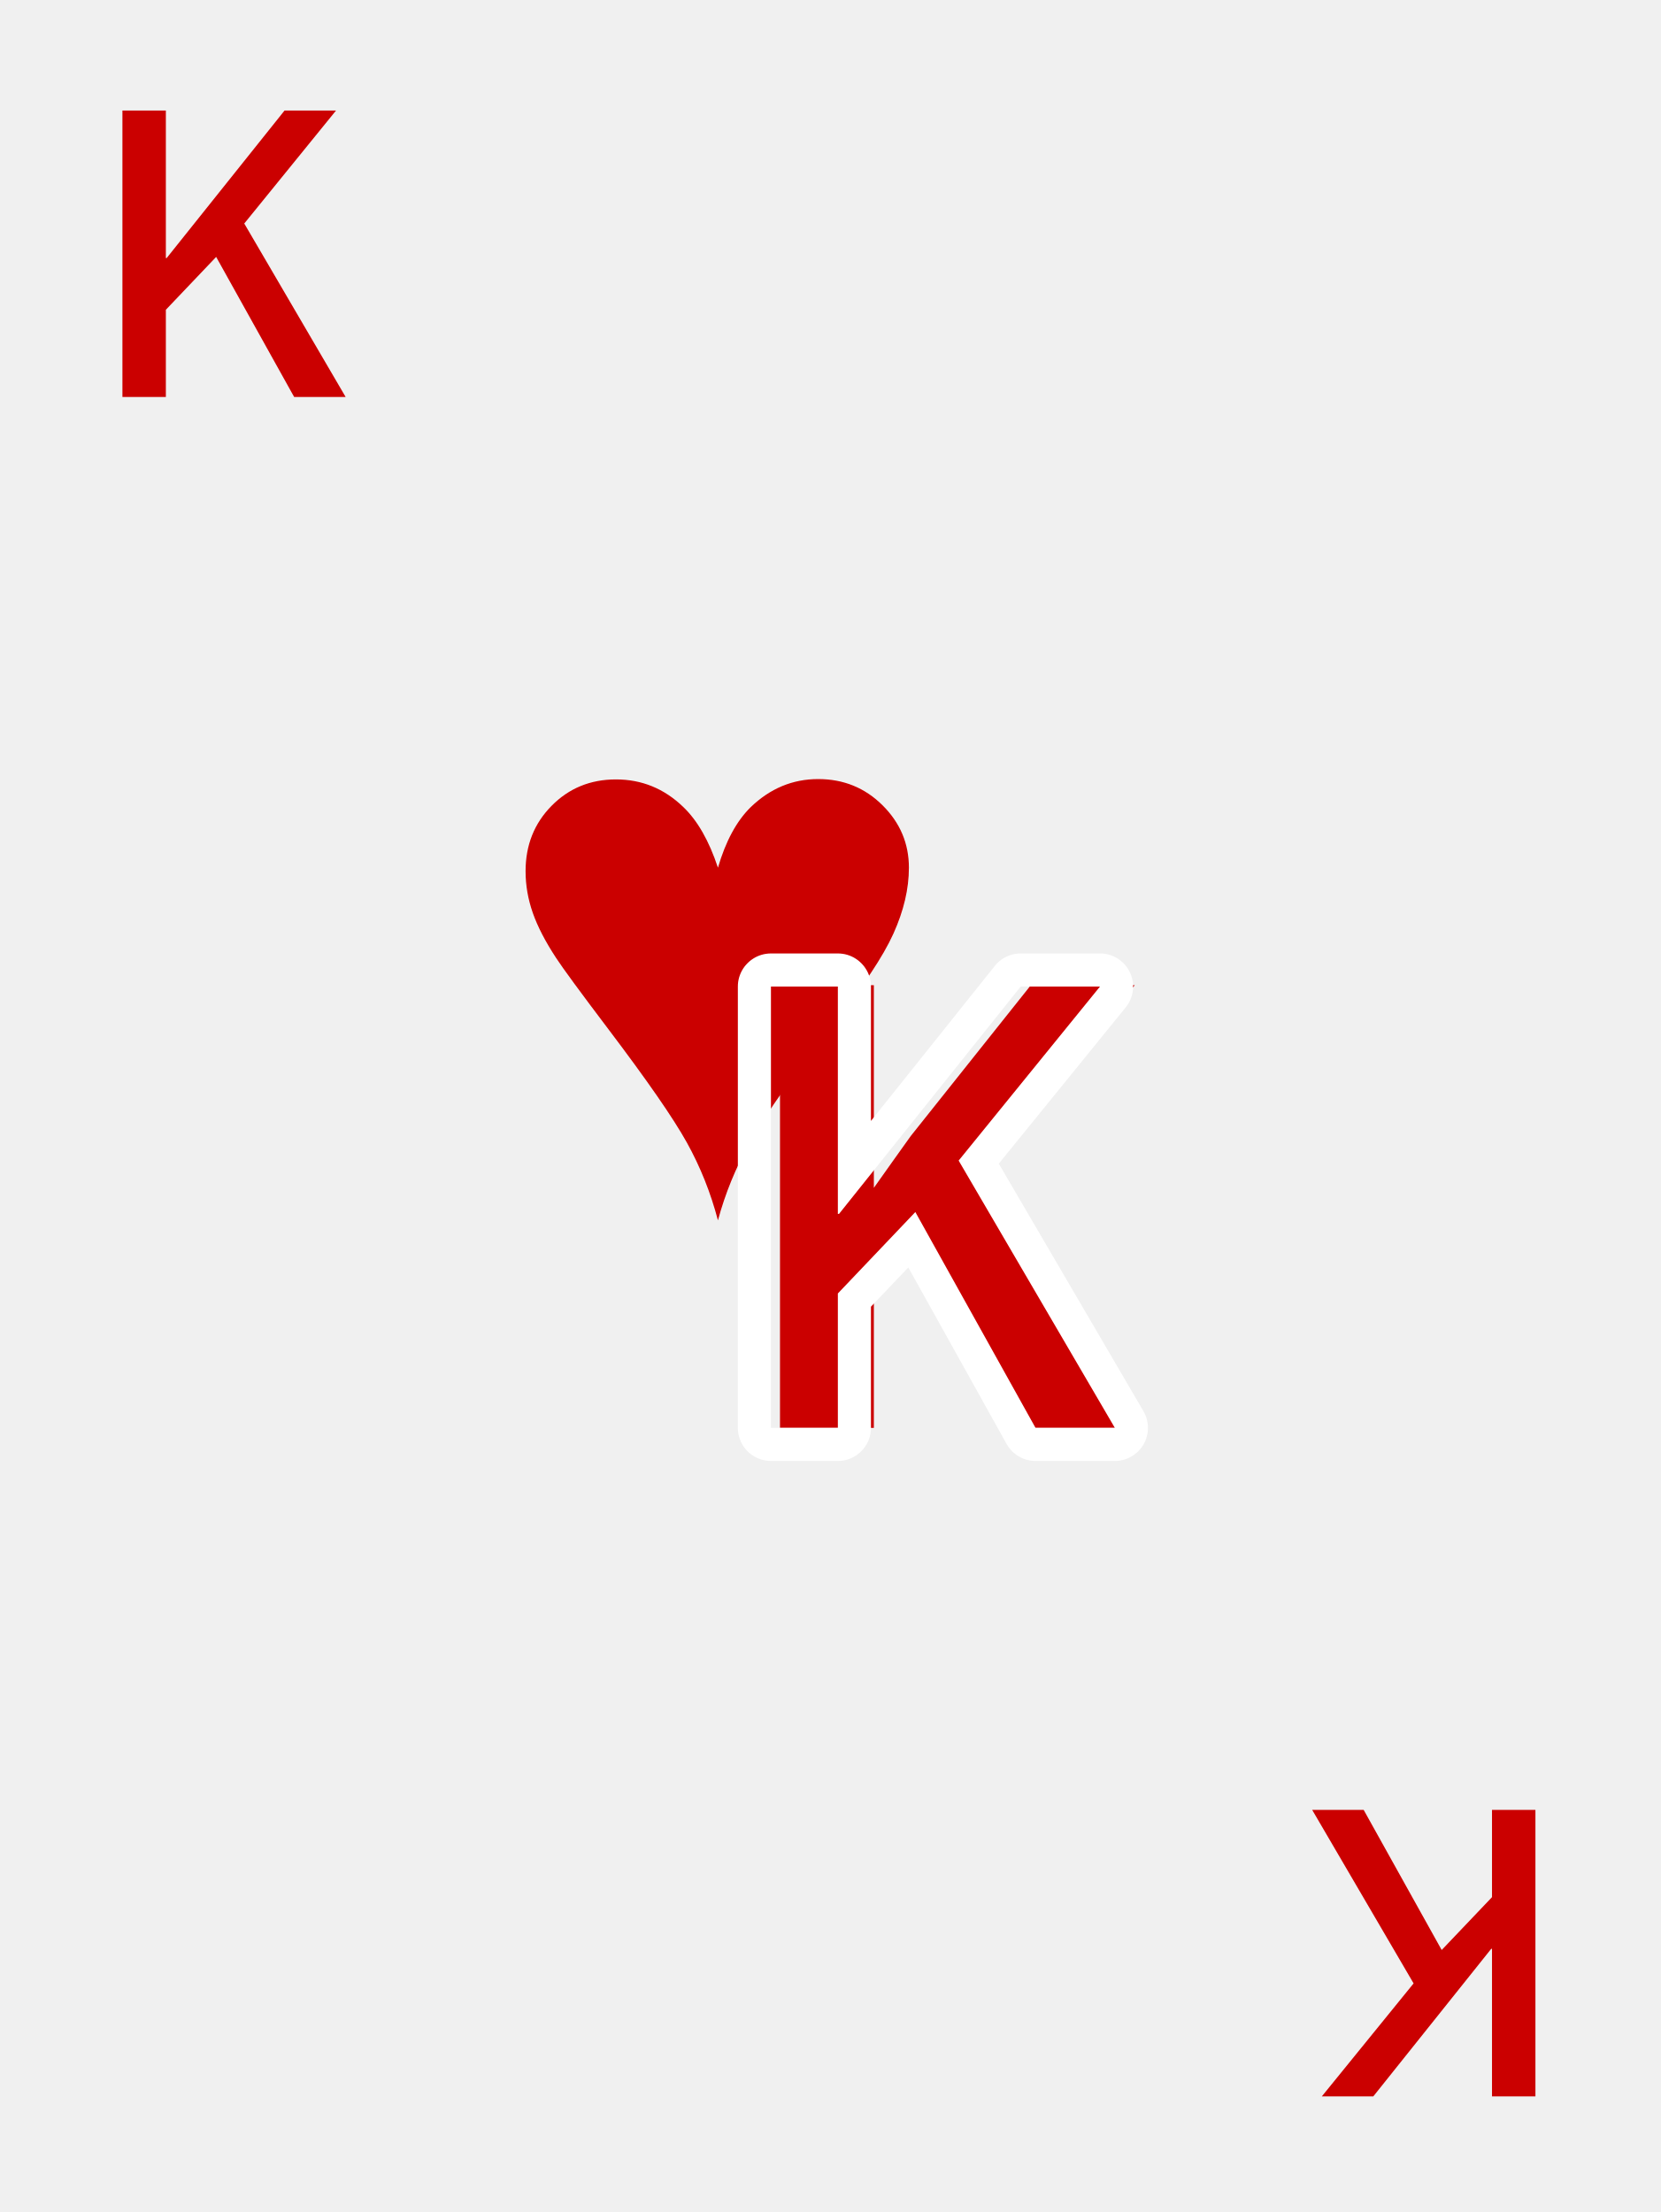
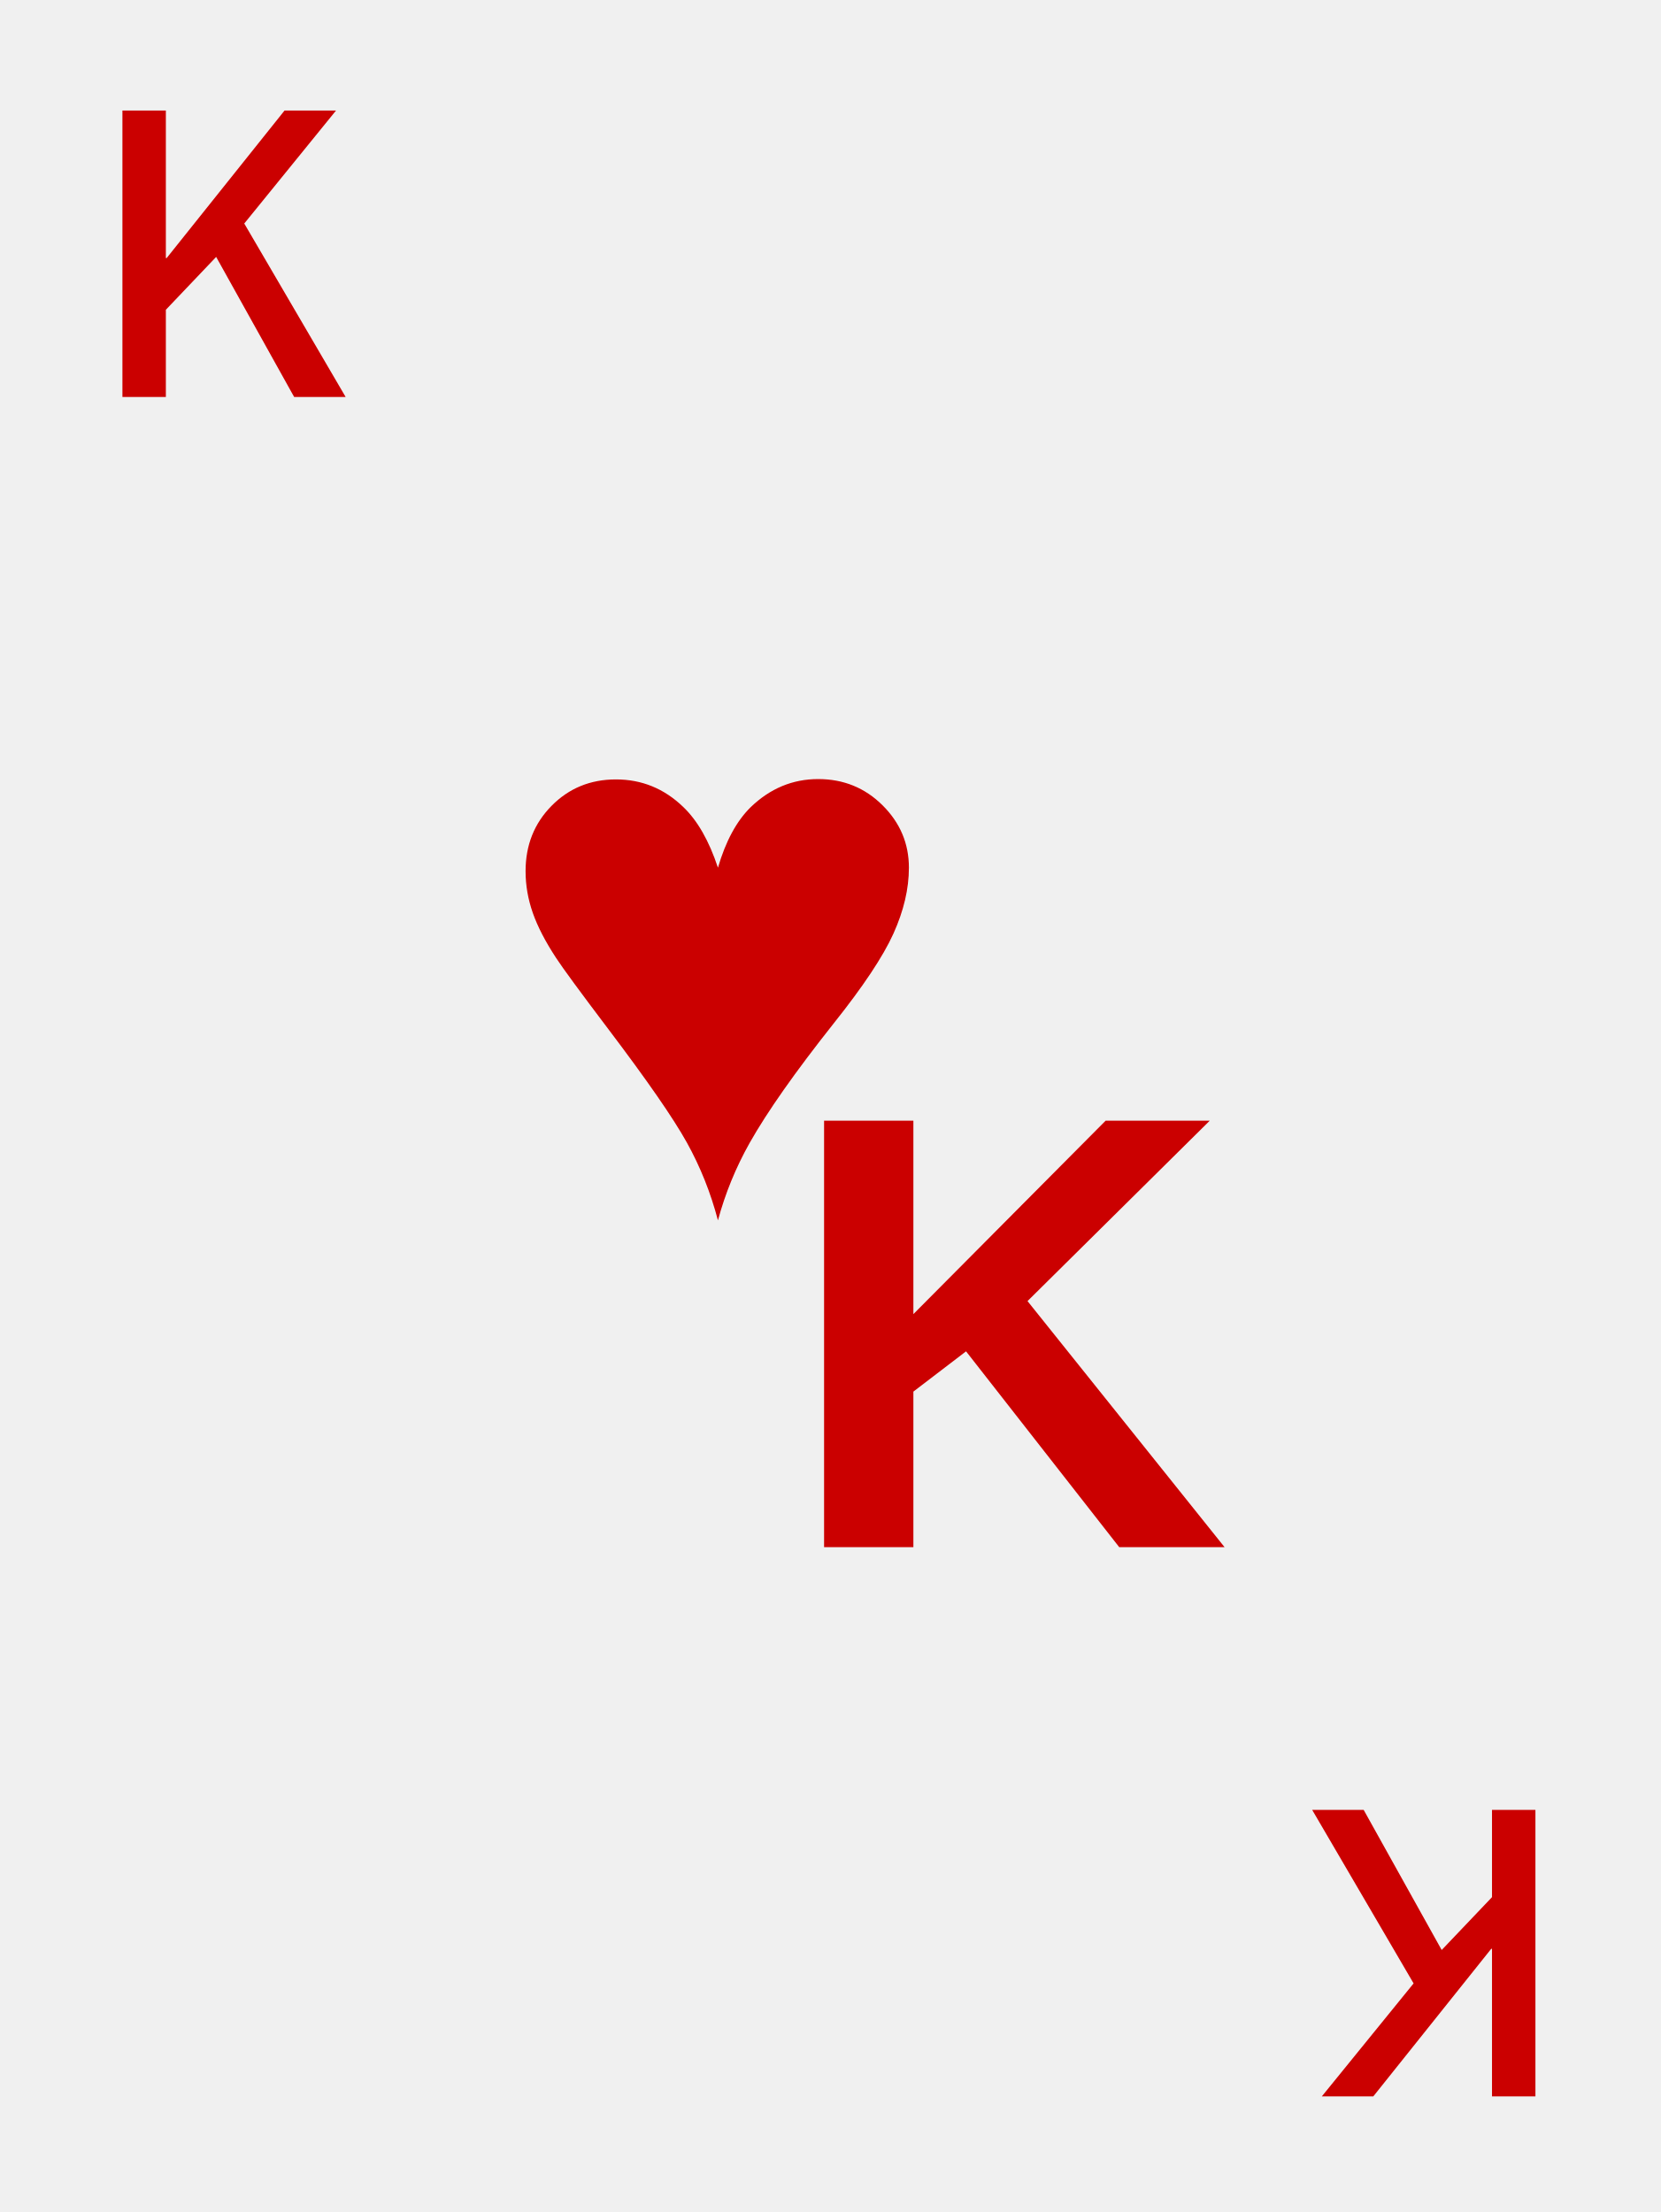
<svg xmlns="http://www.w3.org/2000/svg" width="100%" height="100%" viewBox="0 0 301 401" version="1.1" xml:space="preserve" style="fill-rule:evenodd;clip-rule:evenodd;stroke-linejoin:round;stroke-miterlimit:2;">
  <rect id="H-K" x="0.25" y="0.039" width="300" height="400" style="fill:none;" />
  <g id="Heart">
    <path d="M130.134,221.233c-1.318,-5.015 -3.198,-9.721 -5.642,-14.119c-2.443,-4.399 -7.171,-11.23 -14.183,-20.494c-5.142,-6.8 -8.308,-11.113 -9.498,-12.941c-1.955,-2.974 -3.368,-5.705 -4.239,-8.191c-0.871,-2.486 -1.307,-5.004 -1.307,-7.554c0,-4.717 1.573,-8.669 4.717,-11.856c3.145,-3.188 7.033,-4.781 11.666,-4.781c4.674,0 8.733,1.657 12.175,4.972c2.592,2.465 4.696,6.141 6.311,11.028c1.402,-4.802 3.378,-8.457 5.928,-10.964c3.527,-3.4 7.607,-5.1 12.239,-5.1c4.59,0 8.478,1.583 11.665,4.749c3.188,3.166 4.781,6.938 4.781,11.315c0,3.825 -0.935,7.809 -2.805,11.952c-1.869,4.143 -5.482,9.572 -10.836,16.287c-6.97,8.797 -12.048,16.021 -15.235,21.673c-2.508,4.462 -4.42,9.137 -5.737,14.024Z" style="fill:#cb0000;" />
  </g>
-   <g transform="matrix(4.81824,0,0,4.81824,-2281.8,-53.3558)">
-     <text x="500.824px" y="64.796px" style="font-family:'DINAlternate-Bold', 'DIN Alternate', sans-serif;font-weight:700;font-size:23.322px;fill:#cb0000;">K</text>
-     <path d="M505.184,46.95l0.088,0.01l0.088,0.015l0.086,0.022l0.084,0.028l0.082,0.034l0.08,0.04l0.076,0.046l0.073,0.05l0.069,0.056l0.065,0.061l0.061,0.065l0.056,0.069l0.05,0.073l0.046,0.076l0.04,0.08l0.034,0.082l0.028,0.084l0.022,0.086l0.015,0.088l0.01,0.088l0.003,0.089l0,5.056l4.66,-5.833l0.056,-0.065l0.06,-0.062l0.065,-0.056l0.068,-0.053l0.071,-0.047l0.075,-0.043l0.077,-0.037l0.08,-0.032l0.082,-0.026l0.083,-0.021l0.085,-0.014l0.085,-0.009l0.086,-0.003l2.984,0l0.09,0.003l0.09,0.01l0.089,0.016l0.088,0.023l0.085,0.029l0.084,0.035l0.08,0.042l0.078,0.047l0.073,0.052l0.07,0.058l0.066,0.062l0.06,0.067l0.056,0.072l0.05,0.075l0.045,0.078l0.039,0.082l0.033,0.084l0.026,0.087l0.021,0.088l0.013,0.089l0.008,0.091l0,0.09l-0.005,0.09l-0.013,0.09l-0.019,0.089l-0.025,0.086l-0.031,0.085l-0.038,0.083l-0.043,0.079l-0.049,0.076l-0.055,0.072l-4.774,5.879l5.441,9.311l0.043,0.08l0.036,0.082l0.031,0.085l0.025,0.087l0.018,0.088l0.011,0.089l0.006,0.09l-0.002,0.09l-0.007,0.09l-0.015,0.089l-0.02,0.088l-0.027,0.086l-0.033,0.084l-0.039,0.081l-0.045,0.078l-0.051,0.075l-0.055,0.071l-0.061,0.067l-0.065,0.062l-0.07,0.057l-0.074,0.052l-0.077,0.046l-0.08,0.041l-0.083,0.035l-0.086,0.029l-0.087,0.023l-0.089,0.016l-0.089,0.01l-0.09,0.003l-2.984,0l-0.088,-0.003l-0.088,-0.009l-0.087,-0.016l-0.085,-0.022l-0.084,-0.027l-0.081,-0.034l-0.079,-0.039l-0.077,-0.045l-0.072,-0.05l-0.069,-0.055l-0.065,-0.059l-0.061,-0.065l-0.055,-0.068l-0.051,-0.072l-0.046,-0.075l-3.698,-6.641l-1.405,1.476l0,4.559l-0.003,0.089l-0.01,0.088l-0.015,0.087l-0.022,0.087l-0.028,0.084l-0.034,0.082l-0.04,0.08l-0.046,0.076l-0.05,0.073l-0.056,0.069l-0.061,0.065l-0.065,0.061l-0.069,0.056l-0.073,0.05l-0.076,0.046l-0.08,0.039l-0.082,0.034l-0.084,0.029l-0.086,0.022l-0.088,0.015l-0.088,0.01l-0.089,0.003l-2.517,0l-0.089,-0.003l-0.088,-0.01l-0.088,-0.015l-0.086,-0.022l-0.084,-0.029l-0.082,-0.034l-0.08,-0.039l-0.076,-0.046l-0.073,-0.05l-0.069,-0.056l-0.065,-0.061l-0.061,-0.065l-0.056,-0.069l-0.051,-0.073l-0.045,-0.076l-0.04,-0.08l-0.034,-0.082l-0.028,-0.084l-0.022,-0.087l-0.016,-0.087l-0.009,-0.088l-0.003,-0.089l0,-16.604l0.003,-0.089l0.009,-0.088l0.016,-0.088l0.022,-0.086l0.028,-0.084l0.034,-0.082l0.04,-0.08l0.045,-0.076l0.051,-0.073l0.056,-0.069l0.061,-0.065l0.065,-0.061l0.069,-0.056l0.073,-0.05l0.076,-0.046l0.08,-0.04l0.082,-0.034l0.084,-0.028l0.086,-0.022l0.088,-0.015l0.088,-0.01l0.089,-0.003l2.517,0l0.089,0.003Zm-2.606,1.242l0,16.604l2.517,0l0,-5.056l2.915,-3.064l4.521,8.12l2.984,0l-5.876,-10.056l5.318,-6.548l-2.984,0l-6.833,8.553l-0.045,0l0,-8.553l-2.517,0Z" style="fill:#fff;" />
-   </g>
+   <text x="141.855px" y="280.478px" style="font-family:'Arial-BoldMT', 'Arial', sans-serif;font-weight:700;font-size:112.373px;fill:#cb0000;">K</text>
  <path d="M22.191,71.97l7.872,0l0,-15.814l9.118,-9.581l14.14,25.395l9.332,0l-18.379,-31.45l16.634,-20.481l-9.332,0l-21.371,26.749l-0.142,0l0,-26.749l-7.872,0l0,51.931Z" style="fill:#cb0000;fill-rule:nonzero;" />
  <path d="M278.309,328.109l-7.871,0l0,15.814l-9.119,9.581l-14.14,-25.395l-9.332,0l18.379,31.45l-16.633,20.48l9.331,0l21.371,-26.748l0.143,0l0,26.748l7.871,0l0,-51.93Z" style="fill:#cb0000;fill-rule:nonzero;" />
</svg>
